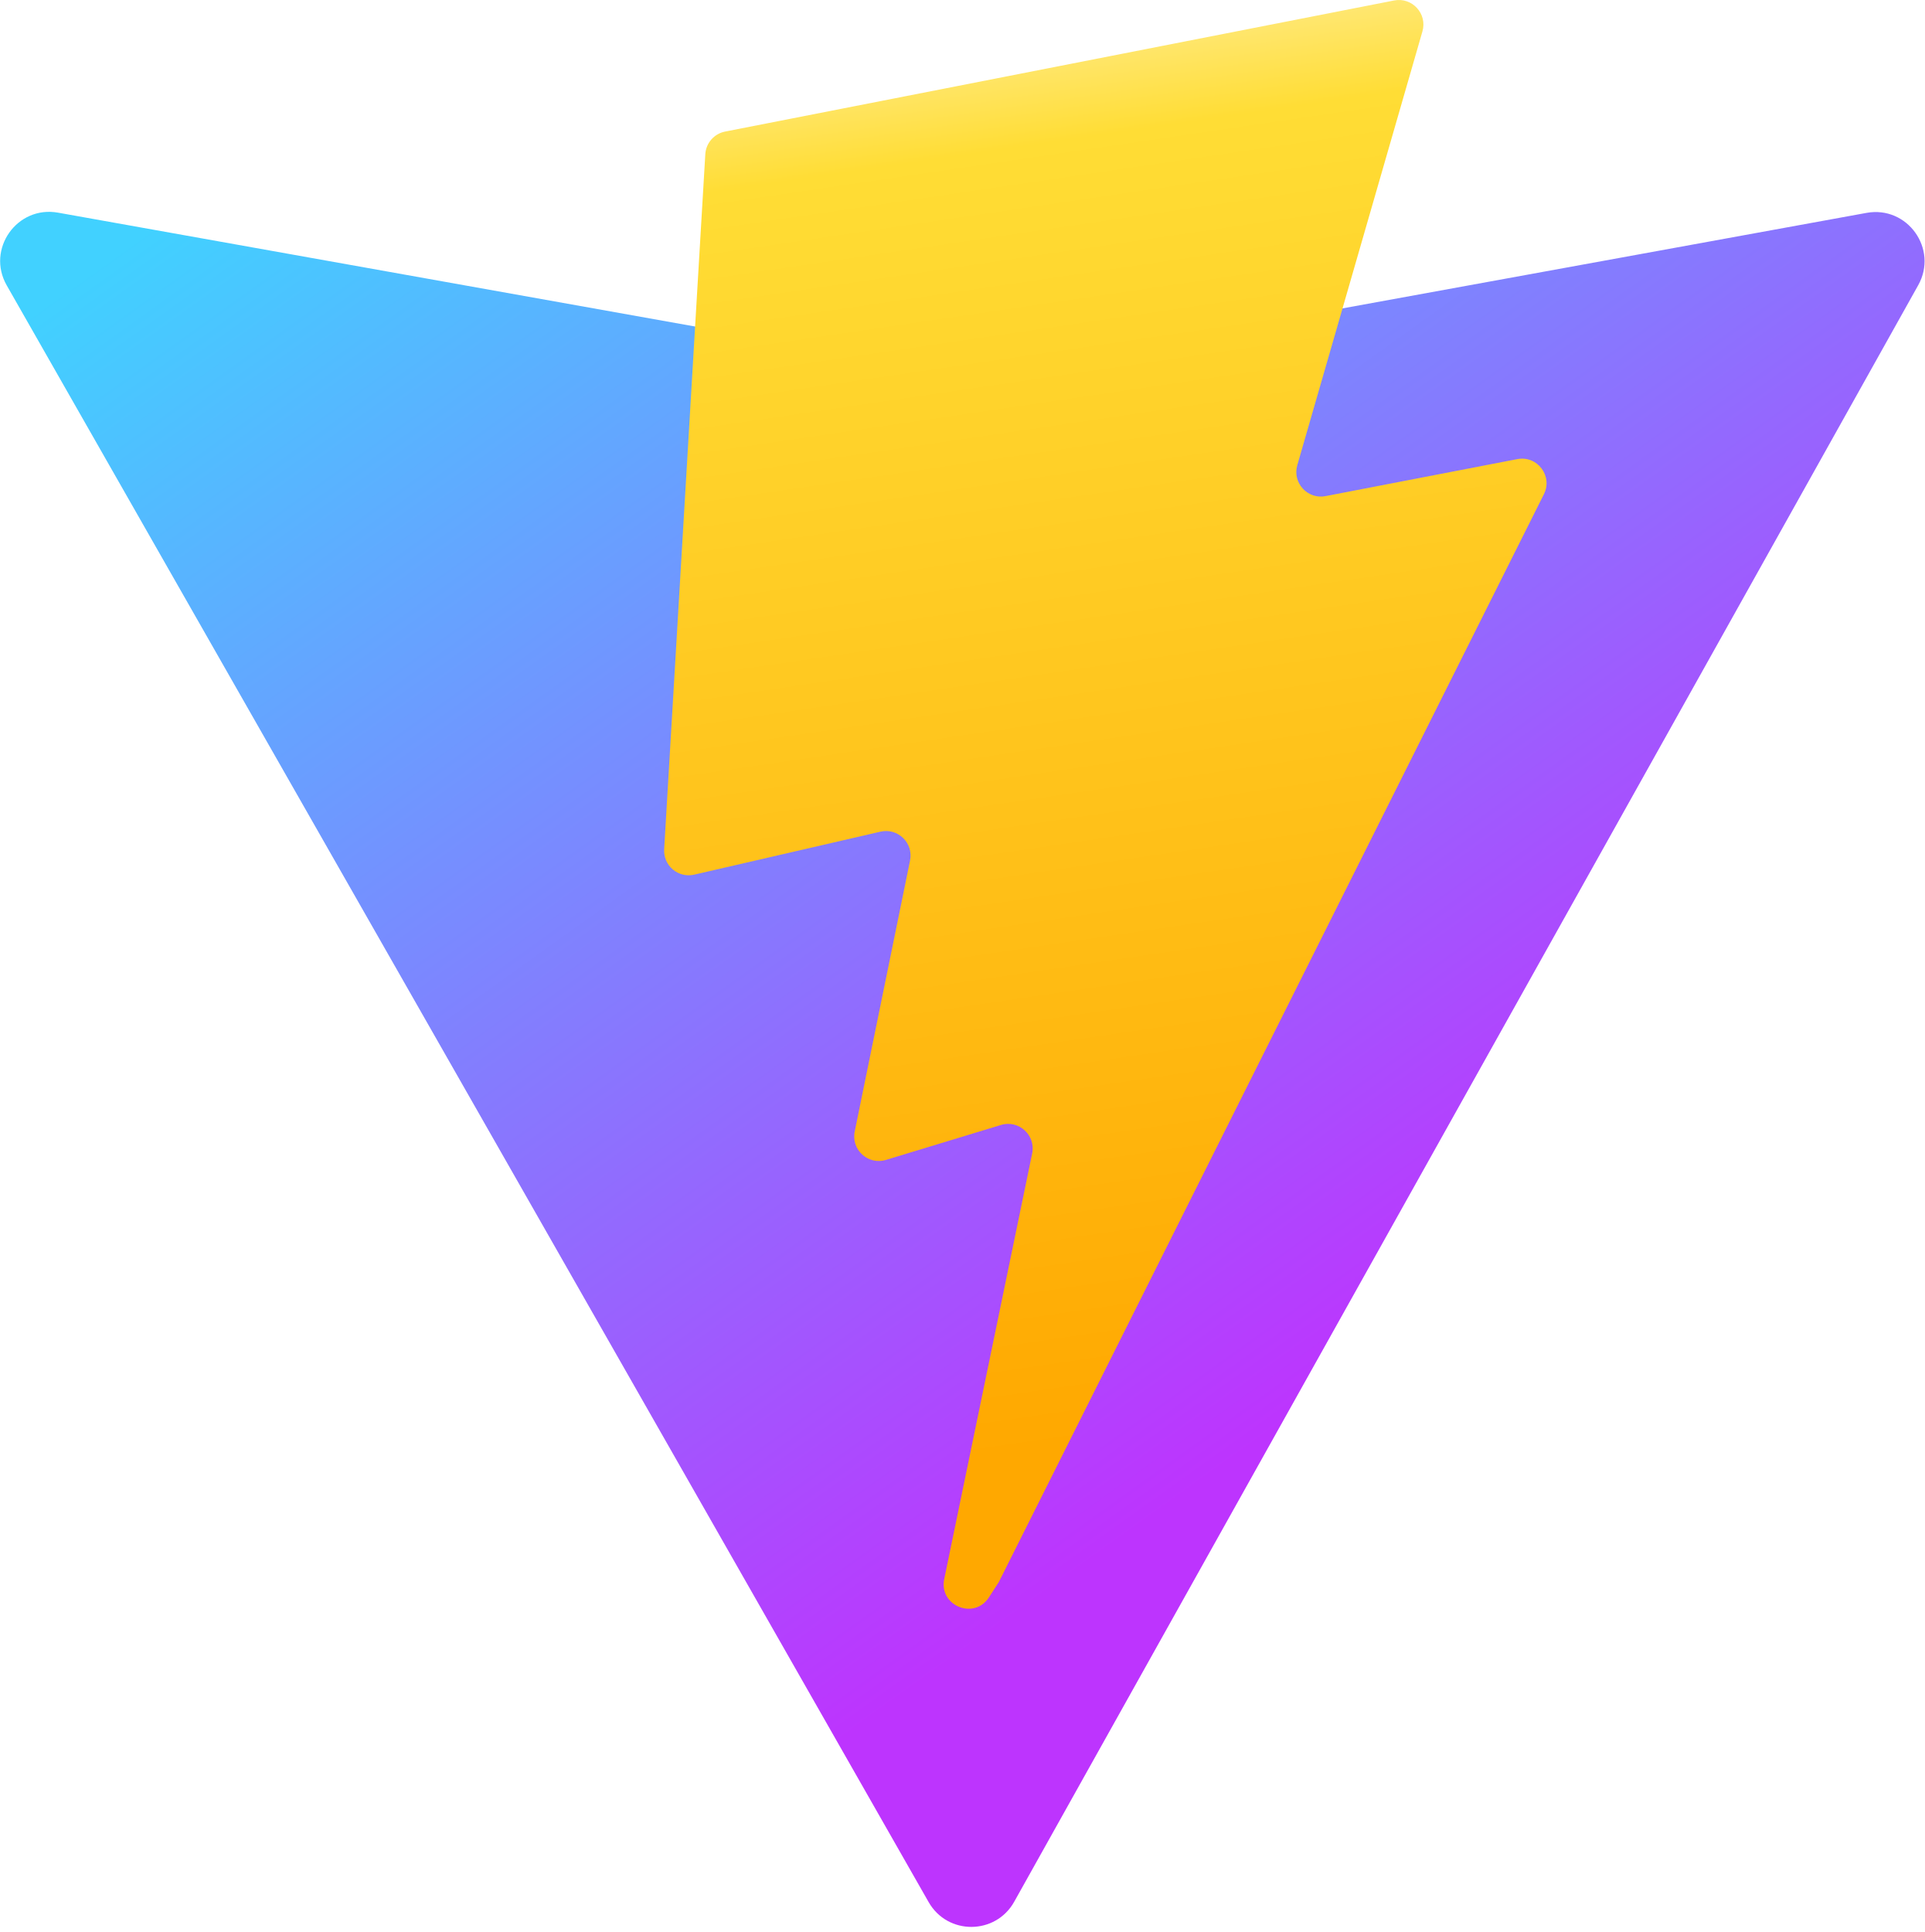
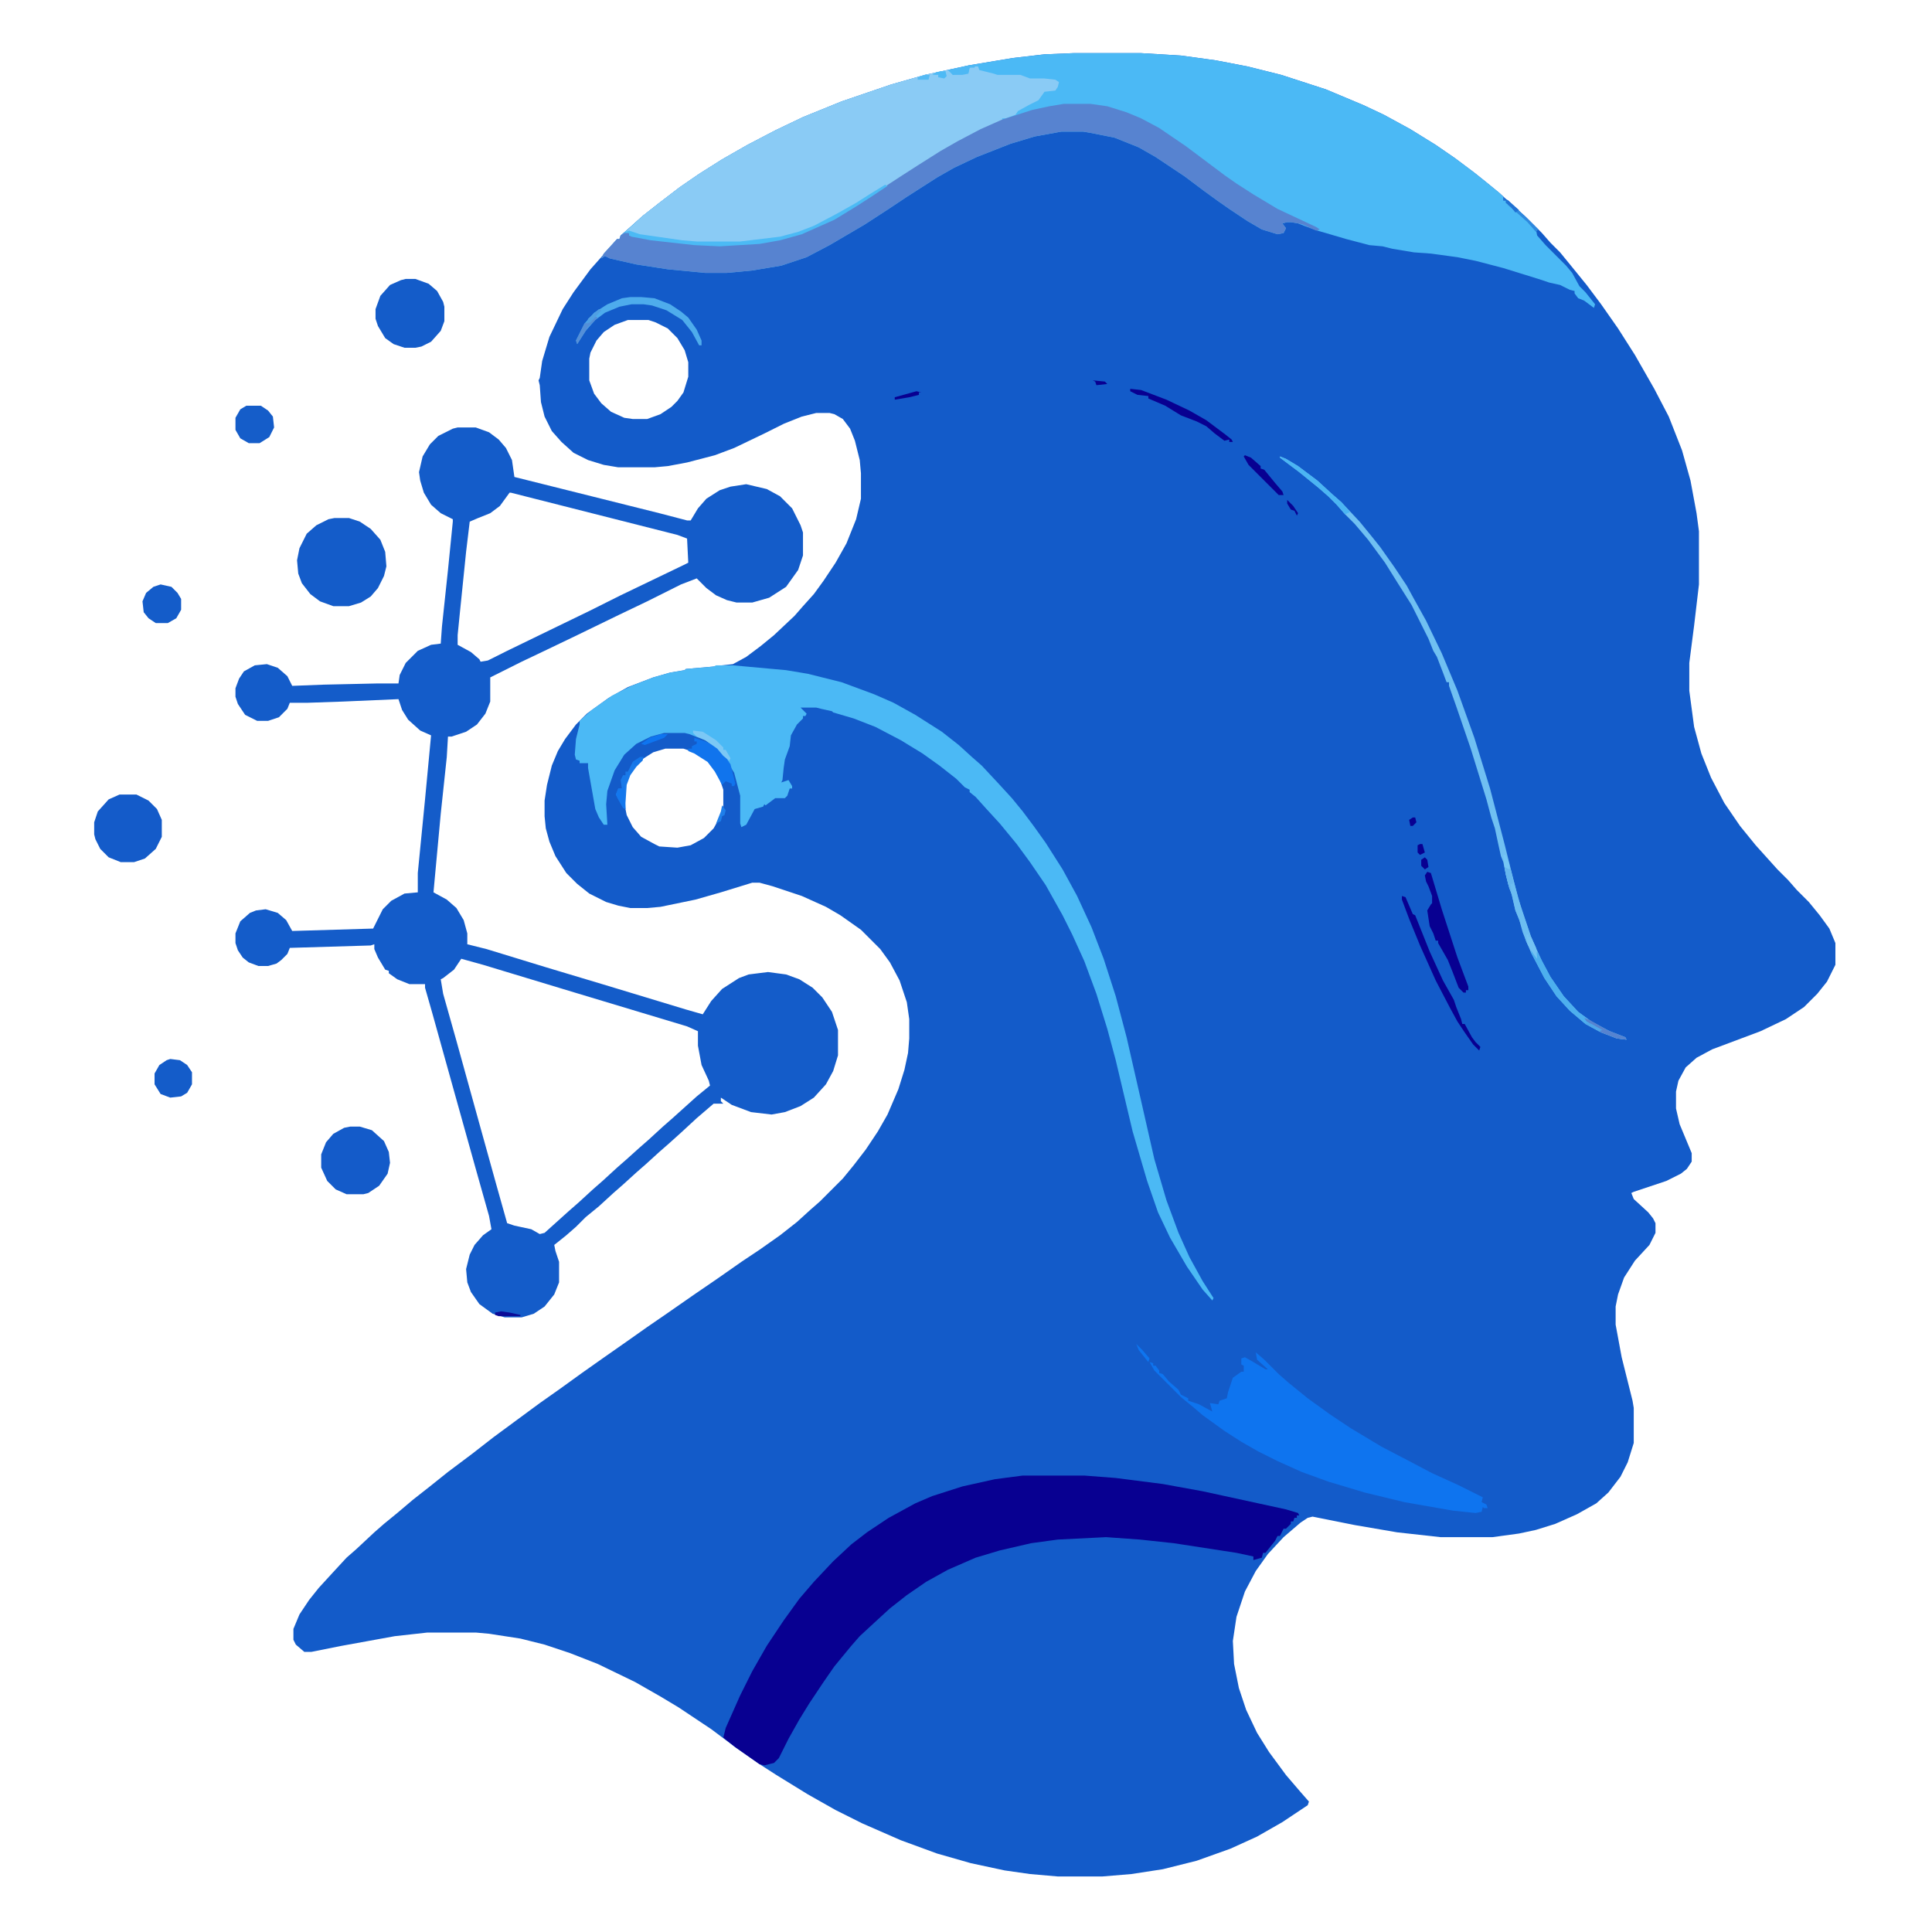
- <svg xmlns="http://www.w3.org/2000/svg" aria-hidden="true" role="img" class="iconify iconify--logos" width="31.88" height="32" preserveAspectRatio="xMidYMid meet" viewBox="0 0 256 257">
-   <defs>
-     <linearGradient id="IconifyId1813088fe1fbc01fb466" x1="-.828%" x2="57.636%" y1="7.652%" y2="78.411%">
-       <stop offset="0%" stop-color="#41D1FF" />
-       <stop offset="100%" stop-color="#BD34FE" />
-     </linearGradient>
-     <linearGradient id="IconifyId1813088fe1fbc01fb467" x1="43.376%" x2="50.316%" y1="2.242%" y2="89.03%">
-       <stop offset="0%" stop-color="#FFEA83" />
-       <stop offset="8.333%" stop-color="#FFDD35" />
-       <stop offset="100%" stop-color="#FFA800" />
-     </linearGradient>
-   </defs>
-   <path fill="url(#IconifyId1813088fe1fbc01fb466)" d="M255.153 37.938L134.897 252.976c-2.483 4.44-8.862 4.466-11.382.048L.875 37.958c-2.746-4.814 1.371-10.646 6.827-9.67l120.385 21.517a6.537 6.537 0 0 0 2.322-.004l117.867-21.483c5.438-.991 9.574 4.796 6.877 9.62Z" />
-   <path fill="url(#IconifyId1813088fe1fbc01fb467)" d="M185.432.063L96.44 17.501a3.268 3.268 0 0 0-2.634 3.014l-5.474 92.456a3.268 3.268 0 0 0 3.997 3.378l24.777-5.718c2.318-.535 4.413 1.507 3.936 3.838l-7.361 36.047c-.495 2.426 1.782 4.5 4.151 3.78l15.304-4.649c2.372-.72 4.652 1.36 4.15 3.788l-11.698 56.621c-.732 3.542 3.979 5.473 5.943 2.437l1.313-2.028l72.516-144.72c1.215-2.423-.88-5.186-3.54-4.672l-25.505 4.922c-2.396.462-4.435-1.77-3.759-4.114l16.646-57.705c.677-2.35-1.37-4.583-3.769-4.113Z" />
+ <svg xmlns="http://www.w3.org/2000/svg" version="1.1" viewBox="0 0 1600 1600" width="1280" height="1280">
+   <path transform="translate(889,44)" d="m0 0h56l33 2 29 4 26 5 28 7 37 12 31 13 17 8 22 12 21 13 16 11 16 12 10 8 11 9 13 12 8 7 14 14 7 8 8 8 9 11 13 16 12 16 14 20 14 22 16 28 12 23 11 28 7 25 5 27 2 15v44l-4 34-4 31v23l4 30 6 22 8 20 11 21 13 19 13 16 18 20 9 9 7 8 10 10 9 11 8 11 5 12v18l-7 14-8 10-11 11-15 10-21 10-40 15-13 7-9 8-6 11-2 9v14l3 13 10 24v7l-4 6-5 4-12 6-27 9-2 1 2 5 12 11 4 5 2 4v8l-5 10-12 13-9 14-5 14-2 10v15l5 27 9 36 1 6v29l-5 16-6 12-10 13-10 9-16 9-18 8-16 5-14 3-22 3h-43l-36-4-35-6-35-7-4 1-6 4-14 12-13 14-10 14-9 17-7 21-3 20 1 19 4 20 6 18 9 19 10 16 14 19 12 14 7 8-1 3-21 14-21 12-22 10-28 10-28 7-26 4-24 2h-37l-23-2-21-3-28-6-28-8-30-11-32-14-22-11-23-13-26-16-14-9-20-14-20-15-27-18-15-9-21-12-31-15-23-9-21-7-20-5-26-4-11-1h-40l-27 3-44 8-25 5h-6l-7-6-2-4v-9l5-12 8-12 8-10 11-12 12-13 8-7 15-14 8-7 11-9 13-11 14-11 15-12 20-15 18-14 38-28 17-12 18-13 17-12 20-14 17-12 16-11 23-16 19-13 20-14 15-10 17-12 14-11 11-10 8-7 19-19 9-11 10-13 10-15 8-14 9-21 5-16 3-14 1-12v-16l-2-14-6-18-8-15-8-11-16-16-17-12-12-7-20-9-24-8-11-3h-6l-26 8-21 6-29 6-11 1h-14l-10-2-10-3-14-7-10-8-9-9-9-14-5-12-3-11-1-10v-13l2-13 4-16 5-12 6-10 9-12 9-9 18-13 16-9 21-8 14-4 12-2 1-1 23-2 7-1 9-1 11-6 12-9 11-9 17-16 7-8 9-10 8-11 10-15 9-16 8-20 4-17v-21l-1-11-4-16-4-10-6-8-7-4-4-1h-11l-12 3-15 6-16 8-25 12-16 6-23 6-16 3-11 1h-30l-12-2-13-4-12-6-10-9-8-9-6-12-3-12-1-14-1-4 1-2 2-14 6-20 11-23 9-14 14-19 8-9 14-16h2l1-3 8-7 10-9 14-11 17-13 16-11 19-12 21-12 23-12 23-11 32-13 41-14 28-8 37-8 36-6 26-3zm-369 221-11 4-9 6-6 7-5 10-1 5v18l4 11 6 8 8 7 11 5 7 1h12l11-4 9-6 5-5 5-7 4-13v-12l-3-10-6-10-8-8-10-5-6-2zm31 355-10 3-11 7-8 10-4 10-1 15 2 10 5 10 7 8 11 6 4 2 15 1 11-2 11-6 8-8 5-9 3-10v-13l-3-9-5-9-5-6-11-7-9-3z" fill="#135BC9" />
+   <path transform="translate(889,44)" d="m0 0h56l33 2 29 4 26 5 28 7 37 12 31 13 17 8 22 12 21 13 16 11 16 12 10 8 11 9 3 3v3h2l5 5 5 4 15 15 1 5 7 8 17 17 5 6 6 11 5 5 8 10-1 3-8-6-5-2-3-4v-2l-4-1-8-4-9-2-9-3-29-9-23-6-15-3-22-3-14-1-18-3-8-2-11-1-19-5-17-5-7-2-11-4-5-2-6-1h-3l-4 1 3 4-2 4-5 1-13-4-12-7-15-10-10-7-11-8-16-12-24-16-14-8-20-8-20-4-6-1h-18l-22 4-20 6-28 11-19 9-14 8-25 16-15 10-20 13-29 17-19 10-21 7-24 4-21 2h-18l-31-3-26-4-22-5-4-2-3 2 2-4 11-12h2l1-3 8-7 10-9 14-11 17-13 16-11 19-12 21-12 23-12 23-11 32-13 41-14 28-8 37-8 36-6 26-3z" fill="#4BB9F5" />
+   <path transform="translate(379,354)" d="m0 0h15l11 4 8 6 6 7 5 10 2 14 120 30 23 6h3l6-10 7-8 11-7 9-3 13-2 17 4 11 6 10 10 7 14 2 6v19l-4 12-10 14-14 9-14 4h-13l-8-2-9-4-8-6-8-8-13 5-28 14-23 11-35 17-25 12-21 10-26 13v20l-4 10-7 9-9 6-12 4h-3l-1 17-5 47-5 54-1 11 11 6 8 7 6 10 3 11v9l16 4 49 15 50 15 66 20 14 4 7-11 9-10 14-9 8-3 16-2 15 2 11 4 11 7 8 8 8 12 5 15v21l-4 13-6 11-10 11-11 7-13 5-11 2-17-2-16-6-9-6v3l2 2h-8l-14 12-13 12-10 9-8 7-11 10-8 7-11 10-8 7-12 11-11 9-8 8-8 7-10 8 1 5 3 9v17l-4 10-8 10-9 6-10 3h-14l-10-3-11-8-7-10-3-8-1-11 3-12 4-8 7-8 7-5-2-11-11-39-19-68-17-61-6-21v-3h-13l-10-4-7-5v-2l-3-1-6-10-3-7v-4l-3 1-67 2-2 5-5 5-4 3-7 2h-8l-8-3-5-4-4-6-2-6v-8l4-10 8-7 5-2 8-1 10 3 7 6 5 9 67-2 8-16 7-7 11-6 11-1v-16l6-61 5-53-9-4-10-9-5-8-3-9-46 2-29 1h-15l-2 5-7 7-9 3h-9l-10-5-6-9-2-6v-7l3-8 4-6 9-5 10-1 9 3 8 7 4 8 26-1 45-1h17l1-7 5-10 10-10 11-5 8-1 1-14 5-47 4-40v-2l-10-5-8-7-6-10-3-10-1-7 3-13 6-10 7-7 12-6zm43 54-8 11-8 6-10 4-7 3-3 25-5 49-2 20v8l11 6 7 6 1 2 6-1 16-8 35-17 33-16 26-13 52-25 4-2-1-20-8-3-138-35zm-40 386-6 9-9 7-2 1 2 12 11 39 18 65 15 54 9 32 6 2 14 3 7 4 4-1 20-18 8-7 12-11 8-7 12-11 8-7 10-9 8-7 12-11 8-7 20-18 11-9-1-4-6-13-3-16v-12l-9-4-93-28-76-23z" fill="#145CC9" />
+   <path transform="translate(847,1222)" d="m0 0h51l26 2 39 5 33 6 69 15 10 3 1 2h-2v2h-2l-1 3h-2v2l-4 4h-2l-3 6h-2l-2 4-8 10h-2l-1 4-7 2v-3l-14-3-52-8-28-3-28-2-40 2-22 3-26 6-20 6-23 10-18 10-16 11-14 11-12 11-13 12-7 8-14 17-9 13-12 18-8 13-9 16-8 16-4 4-8 2-4-1-20-14-10-8 2-8 12-27 10-20 12-21 14-21 13-18 12-14 16-17 15-14 13-10 18-12 22-12 14-6 25-8 27-6z" fill="#080091" />
+   <path transform="translate(593,551)" d="m0 0h14l44 4 18 3 28 7 27 10 16 7 18 10 22 14 14 11 11 10 8 7 14 15 11 12 9 11 9 12 10 14 14 22 12 22 12 26 10 26 10 31 9 34 13 57 10 44 10 34 10 27 9 20 11 20 9 14-1 2-8-9-13-19-14-24-10-21-9-26-12-41-14-59-7-26-9-29-10-27-10-22-8-16-14-25-13-19-11-15-14-17-11-12-9-10-5-4v-2l-4-2-7-7-14-11-14-10-18-11-21-11-18-7-17-5-1-1-9-2-4-1h-13l5 5-1 2h-2v2l-5 5-5 9-1 9-4 11-1 7-1 10-1 2 6-2 3 5v2h-2l-2 6-2 2h-8l-8 6-1-1-1 2-7 2-7 13-4 2-1-3v-23l-5-19-8-13-6-7-10-7-13-5-4-1h-17l-11 3-12 6-10 9-8 13-6 17-1 11 1 17h-3l-4-6-3-7-6-34v-4h-7v-2l-3-1-1-4 1-13 3-12v-3l10-9 17-12 16-8 18-7 14-4 12-2 1-1 23-2z" fill="#4BB9F5" />
+   <path transform="translate(807,55)" d="m0 0h3l1 3 12 3 3 1h19l8 3h12l9 1 3 2-1 4-2 3-9 1-5 7-8 4-9 5-2 3-8 3h-3v2l-24 11-15 8-22 13-15 10-17 11-28 18-18 11-27 12-18 5-17 3-33 2-21-1-36-4-16-3-2-1v-2l-3-1 14-13 14-11 17-13 16-11 19-12 21-12 23-12 23-11 32-13 41-14 28-8 19-4 4 1v3l13-2 1-4z" fill="#8ACBF5" />
+   <path transform="translate(881,86)" d="m0 0h22l14 2 16 5 12 5 15 8 22 15 32 24 10 7 14 9 20 12 32 15 3 2-3 1-11-5-4-1-6-1h-3l-4 1 3 4-2 4-5 1-13-4-12-7-15-10-10-7-11-8-16-12-24-16-14-8-20-8-20-4-6-1h-18l-22 4-20 6-28 11-19 9-14 8-25 16-15 10-20 13-29 17-19 10-21 7-24 4-21 2h-18l-31-3-26-4-22-5-4-2-3 2 2-4 11-12h2l1-3 3-2h4v2l8 1 10 2 36 4 23 1 31-2 25-5 15-5 22-10 20-12 12-8 23-15 14-9 19-12 14-8 19-10 18-8 25-8 14-3z" fill="#5783D0" />
+   <path transform="translate(1040,1120)" d="m0 0 7 6 12 12 8 7 16 13 18 13 18 12 25 15 23 12 19 10 22 10 20 10-1 4 4 2 1 3h-3l-1-1-1 4-5 1-19-2-40-7-33-8-30-9-22-8-20-9-16-8-14-8-14-9-18-13-7-6-11-9-22-22-4-7 3 1v2h2l3 4v2l3 1 5 6 8 7 2 4 6 3v2l9 3 11 6-2-7 7 1 1-3 6-2 1-5 4-12 7-5h2v-5l-2-1v-5l3-1 7 4 10 6h2l-9-8z" fill="#0E74EF" />
+   <path transform="translate(277,429)" d="m0 0h12l9 3 9 6 8 9 4 10 1 12-2 8-5 10-6 7-8 5-10 3h-13l-11-4-8-6-7-9-3-8-1-11 2-10 6-12 8-7 10-5z" fill="#145CC9" />
+   <path transform="translate(336,231)" d="m0 0h8l11 4 7 6 5 9 1 4v12l-3 8-8 9-8 4-5 1h-9l-9-3-7-5-6-10-2-6v-8l4-11 8-9 9-4z" fill="#145CC9" />
+   <path transform="translate(290,933)" d="m0 0h8l10 3 10 9 4 9 1 9-2 9-7 10-9 6-4 1h-14l-9-4-7-7-5-11v-11l4-10 6-7 9-5z" fill="#145BC9" />
+   <path transform="translate(99,658)" d="m0 0h14l10 5 7 7 4 9v14l-5 10-9 8-9 3h-11l-10-4-7-7-4-8-1-4v-10l3-9 9-10z" fill="#145BC9" />
+   <path transform="translate(1060,378)" d="m0 0 5 2 10 6 16 12 12 11 8 7 15 16 9 11 8 10 12 17 10 15 6 11 10 18 13 27 13 31 14 39 13 42 12 46 11 44 11 33 9 20 7 13 11 16 12 13 11 8 15 8 13 5 1 2-8-1-13-5-13-7-13-11-11-12-10-15-11-21-3-7-4-10-3-11-3-7-3-13-3-9-2-8-2-10-2-5-2-9-3-14-3-9-4-15-13-42-12-35-6-17v-3h-2l-3-8-5-13-3-5-4-10-14-28-12-19-10-16-14-19-11-13-8-8-7-8-7-7-8-7-16-13-16-12z" fill="#70C0F2" />
+   <path transform="translate(1182,722)" d="m0 0 3 1 9 30 13 40 9 24v3h-2v2h-2l-4-4-5-13-4-10-8-14v-2h-2l-2-6-3-6-2-13 3-5 1-1v-6l-3-8-2-4-1-5z" fill="#080091" />
+   <path transform="translate(204,336)" d="m0 0h12l6 4 4 5 1 9-4 8-8 5h-9l-7-4-4-7v-10l4-7z" fill="#155DC9" />
+   <path transform="translate(133,484)" d="m0 0 9 2 5 5 3 5v9l-4 7-7 4h-10l-6-4-4-5-1-9 3-7 6-5z" fill="#145CC9" />
+   <path transform="translate(141,877)" d="m0 0 8 1 6 4 4 6v10l-4 7-5 3-9 1-8-3-5-8v-9l4-7 6-4z" fill="#145CC9" />
+   <path transform="translate(575,611)" d="m0 0 9 3 7 3 8 7 6 9 4 16-1 2h-2v-2l-5-2-3 3-6-11-6-8-11-7-5-2v-2h3v-2l4-2v-2h-2z" fill="#1074ED" />
+   <path transform="translate(522,246)" d="m0 0h9l11 1 13 5 9 6 6 5 7 10 4 9v4h-2l-6-11-8-10-13-8-12-4-7-1h-10l-10 2-12 5-8 6-8 9-7 11-1-3 7-14 8-9 11-7 12-5z" fill="#4EACEC" />
+   <path transform="translate(1161,742)" d="m0 0 3 1 6 14 2 1 12 30 11 24 9 16 2 6 4 10 1 4h2l6 11 3 4 4 4-1 3-5-5-7-10-6-9-6-11-12-23-13-29-9-22-6-16z" fill="#080091" />
+   <path transform="translate(733,153)" d="m0 0 2 1-12 8-14 9-18 11-27 12-18 5-17 3-33 2-21-1-36-4-16-3-2-1v-2l-3-1 3-1 9 3 35 5 12 1h36l33-4 15-4 13-5 19-10 16-9 11-7z" fill="#4BBAF5" />
+   <path transform="translate(1268,787)" d="m0 0 4 4 1-3 11 21 11 16 12 13 11 8 15 8 13 5 1 2-8-1-13-5-13-7-13-11-11-12-10-15-11-21z" fill="#4DAFEE" />
+   <path transform="translate(936,322)" d="m0 0 9 1 21 8 19 9 14 8 16 12 5 4 1 2h-3v-2l-4 1-8-6-7-6-8-4-13-5-13-8-14-6v-2l-9-1-6-3z" fill="#080091" />
+   <path transform="translate(1246,718)" d="m0 0 5 2 9 33 8 23 4 9 1 9-3-4-6-10-5-16-4-10-3-13-3-9-2-8z" fill="#6CBDF1" />
+   <path transform="translate(1060,378)" d="m0 0 5 2 10 6 16 12 12 11 8 7 7 8-4 2-7-8-7-7-8-7-16-13-16-12z" fill="#4BB5F3" />
+   <path transform="translate(1031,377)" d="m0 0 5 2 8 7v2l3 1 9 11 6 7 1 3h-4l-25-25-4-7z" fill="#080091" />
+   <path transform="translate(530,627)" d="m0 0h3l-1 3-5 5-5 7-3 8-1 15v5l-2-1-4-7-2-4 2-5h3l-1-7 2-4h2v-3h2l4-8z" fill="#1879E9" />
+   <path transform="translate(574,605)" d="m0 0 8 1 11 7 6 6v2h2l4 7-1 2-5-4-5-6-10-7-7-3-3-3z" fill="#7CC8F5" />
+   <path transform="translate(803,54)" d="m0 0h5l-1 2h-4l-1 5-5 1h-8l-4-4z" fill="#4EB8F4" />
+   <path transform="translate(1312,843)" d="m0 0 5 2 14 8 15 6 1 2-8-1-13-5-5-5-7-4z" fill="#5683D0" />
+   <path transform="translate(516,651)" d="m0 0h1l1 19-2-1-4-7-2-4 2-5h3z" fill="#1377ED" />
+   <path transform="translate(493,262)" d="m0 0 2 1-8 8-9 14-1-3 7-14 6-3z" fill="#548FD8" />
+   <path transform="translate(1245,164)" d="m0 0 4 2 17 16 8 8-2 2-7-8-9-8-7-6-2-4h-2z" fill="#2E89DE" />
+   <path transform="translate(1264,774)" d="m0 0h2v2h2l4 9 1 9-3-4-5-8z" fill="#73C2F3" />
+   <path transform="translate(1246,718)" d="m0 0 5 2 2 8v4h-2l1 8-2-4-3-12z" fill="#66B6EE" />
+   <path transform="translate(547,608)" d="m0 0h6l-3 3-16 6-3-1 7-5z" fill="#0E75F0" />
+   <path transform="translate(415,1086)" d="m0 0 7 1 9 2v1h-18l-3-1v-2z" fill="#0B0B97" />
+   <path transform="translate(759,324)" d="m0 0 4 1h-2v2l-8 2-12 2v-2z" fill="#080091" />
+   <path transform="translate(779,59)" d="m0 0h4l1 4-2 2-5-1v-2h-5l3-2z" fill="#4EBAF5" />
+   <path transform="translate(1180,710)" d="m0 0 2 2 1 6-3 2-3-3v-5z" fill="#080091" />
+   <path transform="translate(1245,708)" d="m0 0h2l3 8v4l-4-2z" fill="#75C6F5" />
+   <path transform="translate(1176,699)" d="m0 0h2l2 7-4 2-2-2v-6z" fill="#080091" />
+   <path transform="translate(496,256)" d="m0 0 2 1-9 10-3 1 1-4z" fill="#509FE3" />
+   <path transform="translate(598,667)" d="m0 0 3 4-1 4-2 1-1 4-4 2 4-10z" fill="#1E7FEA" />
+   <path transform="translate(941,1113)" d="m0 0 5 5 6 7-1 3-8-10z" fill="#0E75F0" />
+   <path transform="translate(1066,414)" d="m0 0 5 5 4 6-1 2-2-4-3-1-3-5z" fill="#080392" />
+   <path transform="translate(1170,677)" d="m0 0h2l1 4-3 3h-2l-1-5z" fill="#080091" />
+   <path transform="translate(530,627)" d="m0 0h3l-1 3-6 4-2-3z" fill="#1375E9" />
+   <path transform="translate(905,315)" d="m0 0 10 1 2 2-9 1-1-3z" fill="#080091" />
+   <path transform="translate(1245,164)" d="m0 0 4 2 9 8-3 2-4-5-4-3v-2h-2z" fill="#2071D3" />
+   <path transform="translate(766,62)" d="m0 0h4l-1 4h-9v-2z" fill="#54BAF4" />
+   <path transform="translate(1313,847)" d="m0 0 5 1 9 5-3 1-11-6z" fill="#4FA6E8" />
</svg>
